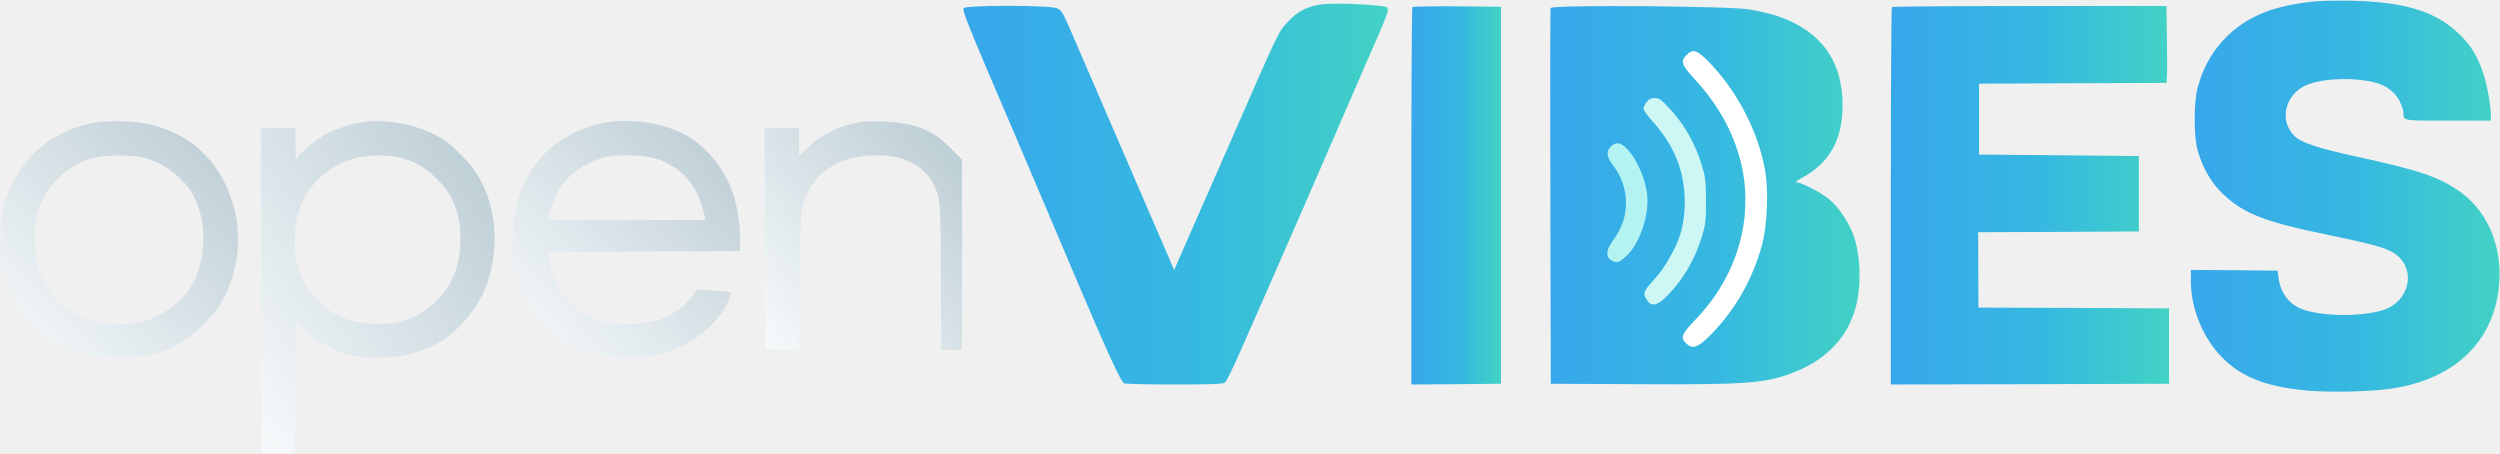
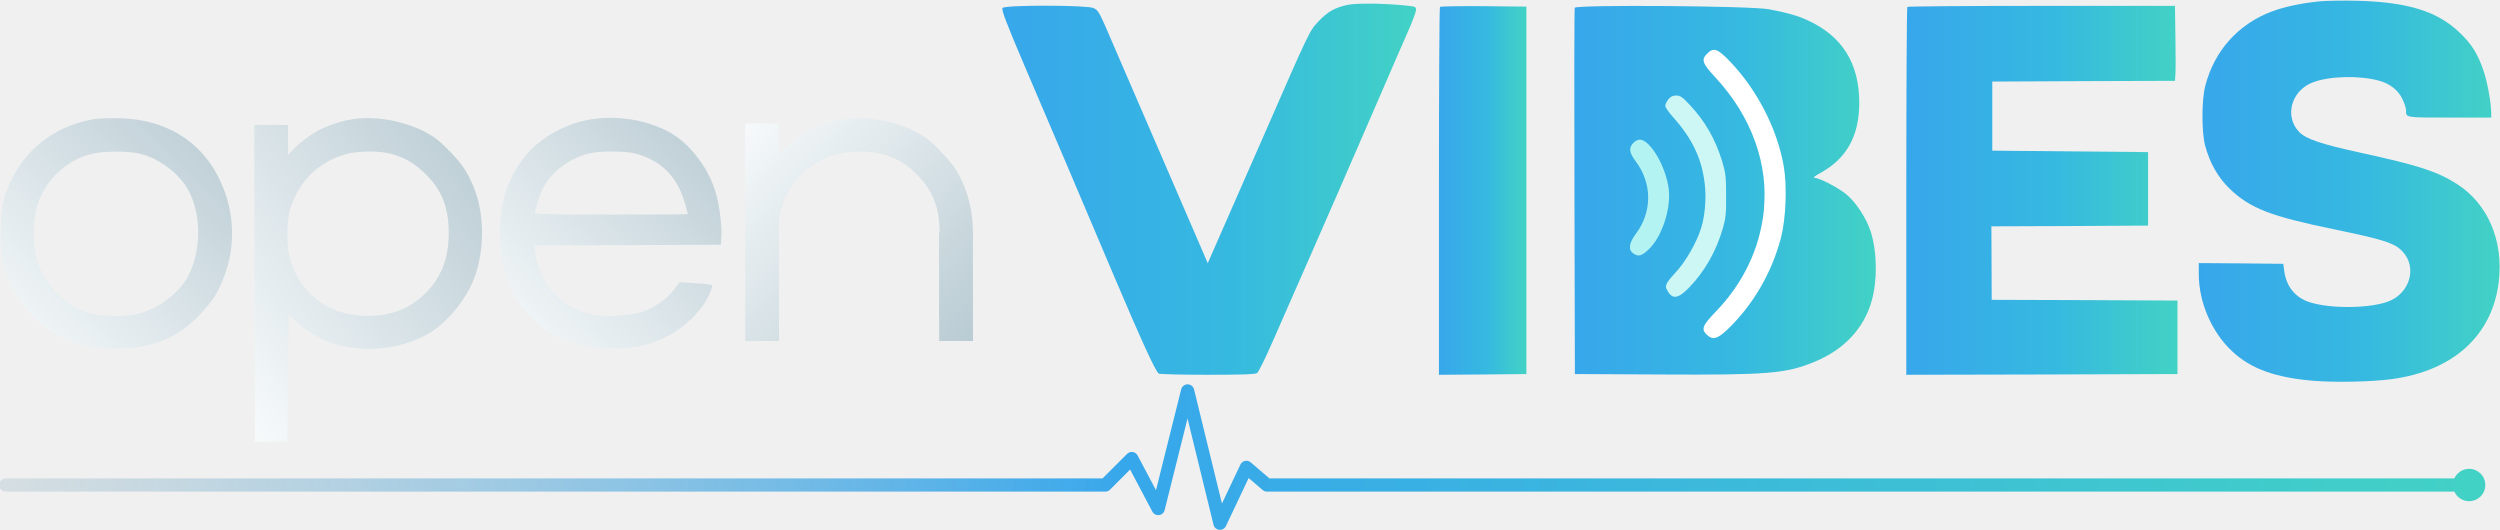
- <svg xmlns="http://www.w3.org/2000/svg" viewBox="0 0 1658 301" role="img" aria-labelledby="title">
+ <svg xmlns="http://www.w3.org/2000/svg" viewBox="0 0 1701 360" role="img" aria-labelledby="title">
  <defs>
    <linearGradient id="word" x1="0" y1="0" x2="1" y2="1">
      <stop offset="0" stop-color="#f7fafb" />
      <stop offset="1" stop-color="#b9cbd3" />
    </linearGradient>
    <linearGradient id="brand" x1="0" y1="0" x2="1" y2="0">
      <stop offset="0" stop-color="#37a7eb" />
      <stop offset="0.55" stop-color="#36b9e0" />
      <stop offset="1" stop-color="#42d2c5" />
    </linearGradient>
+     <linearGradient id="wordn" gradientUnits="userSpaceOnUse" x1="507" y1="80" x2="662.00" y2="232">
+       <stop offset="0" stop-color="#f7fafb" />
+       <stop offset="1" stop-color="#b9cbd3" />
+     </linearGradient>
+     <clipPath id="nclip">
+       <rect x="0" y="0" width="2000" height="158.5" />
+       <rect x="507" y="84" width="23" height="148" />
+       <rect x="639.00" y="158" width="23" height="74" />
+     </clipPath>
  </defs>
-   <g transform="translate(0 301) scale(.1 -.1)" fill="url(#word)">
-     <path d="M645 2200c-249-40-451-184-560-400-65-130-80-197-80-370 0-177 12-236 74-365 76-160 184-270 336-346 121-59 216-81 365-82 239-1 412 65 561 213 47 47 102 112 121 145 149 257 156 555 21 816-127 245-359 384-658 394-66 2-147 0-180-5zm304-235c134-32 272-136 334-252 89-167 87-412-4-583-64-121-213-229-357-259-68-14-206-14-274 0-194 40-350 193-403 394-20 77-20 243 0 319 49 188 198 336 383 380 77 19 242 19 321 1z" />
-     <path d="M2405 2200c-70-10-168-41-236-76-51-25-148-100-186-143l-22-26-1 103v102h-115-115l2-1077 3-1078h110 110l5 433 5 433 35-37c55-58 173-130 259-159 207-69 458-45 651 62 128 71 262 233 318 384 71 194 69 438-7 621-45 106-82 160-176 254-63 63-100 90-166 123-144 71-327 102-474 81zm249-235c98-26 166-65 242-140 112-111 158-229 157-405-1-171-51-299-160-407-112-111-251-160-431-151-240 13-419 153-488 383-25 82-25 258 0 340 57 190 189 322 380 376 77 22 222 24 300 4z" />
-     <path d="M4028 2199c-179-26-366-132-464-263-106-140-152-276-161-466-22-495 286-834 757-833 152 1 252 22 370 80 121 59 238 170 290 276 19 40 29 71 24 76-5 5-56 11-114 14l-105 7-41-53c-47-61-123-114-209-147-82-31-272-40-363-16-197 50-328 191-366 393l-14 73 637 2 636 3 3 55c5 88-16 238-47 327-54 158-173 308-302 381-150 84-347 118-531 91zm295-234c174-45 287-159 336-335 12-41 21-76 21-77 0-2-234-3-520-3-424 0-520 2-520 13 0 25 32 122 55 167 54 108 174 199 306 234 72 20 249 20 322 1z" />
-     <path d="M5705 2200c-138-22-260-82-352-173l-53-51v92 92h-115-115l2-732 3-733 112-3 111-3 5 453c3 300 8 468 16 497 58 216 237 341 487 341 106 0 175-15 247-53 94-49 155-136 176-252 7-37 11-230 11-522v-463h70 70v1261l-77 78c-85 86-157 126-273 155-82 20-247 28-325 16z" />
+   <g transform="translate(0 0)">
+     <g transform="translate(0 301) scale(.1 -.1)" fill="url(#word)">
+       <path d="M645 2200c-249-40-451-184-560-400-65-130-80-197-80-370 0-177 12-236 74-365 76-160 184-270 336-346 121-59 216-81 365-82 239-1 412 65 561 213 47 47 102 112 121 145 149 257 156 555 21 816-127 245-359 384-658 394-66 2-147 0-180-5zm304-235c134-32 272-136 334-252 89-167 87-412-4-583-64-121-213-229-357-259-68-14-206-14-274 0-194 40-350 193-403 394-20 77-20 243 0 319 49 188 198 336 383 380 77 19 242 19 321 1z" />
+       <path d="M2405 2200c-70-10-168-41-236-76-51-25-148-100-186-143l-22-26-1 103v102h-115-115l2-1077 3-1078h110 110l5 433 5 433 35-37c55-58 173-130 259-159 207-69 458-45 651 62 128 71 262 233 318 384 71 194 69 438-7 621-45 106-82 160-176 254-63 63-100 90-166 123-144 71-327 102-474 81zm249-235c98-26 166-65 242-140 112-111 158-229 157-405-1-171-51-299-160-407-112-111-251-160-431-151-240 13-419 153-488 383-25 82-25 258 0 340 57 190 189 322 380 376 77 22 222 24 300 4z" />
+       <path d="M4028 2199c-179-26-366-132-464-263-106-140-152-276-161-466-22-495 286-834 757-833 152 1 252 22 370 80 121 59 238 170 290 276 19 40 29 71 24 76-5 5-56 11-114 14l-105 7-41-53c-47-61-123-114-209-147-82-31-272-40-363-16-197 50-328 191-366 393l-14 73 637 2 636 3 3 55c5 88-16 238-47 327-54 158-173 308-302 381-150 84-347 118-531 91zm295-234c174-45 287-159 336-335 12-41 21-76 21-77 0-2-234-3-520-3-424 0-520 2-520 13 0 25 32 122 55 167 54 108 174 199 306 234 72 20 249 20 322 1z" />
+     </g>
+     <mask id="nmask" maskUnits="userSpaceOnUse" x="0" y="0" width="2000" height="400">
+       <g clip-path="url(#nclip)" fill="#fff">
+         <g transform="translate(507 0) scale(1.0 1) translate(-173 0)">
+           <g transform="translate(0 301) scale(.1 -.1)">
+             <path d="M2405 2200c-70-10-168-41-236-76-51-25-148-100-186-143l-22-26-1 103v102h-115-115l2-1077 3-1078h110 110l5 433 5 433 35-37c55-58 173-130 259-159 207-69 458-45 651 62 128 71 262 233 318 384 71 194 69 438-7 621-45 106-82 160-176 254-63 63-100 90-166 123-144 71-327 102-474 81zm249-235c98-26 166-65 242-140 112-111 158-229 157-405-1-171-51-299-160-407-112-111-251-160-431-151-240 13-419 153-488 383-25 82-25 258 0 340 57 190 189 322 380 376 77 22 222 24 300 4z" />
+           </g>
+         </g>
+         <rect x="507" y="84" width="23" height="148" />
+         <rect x="639.00" y="158" width="23" height="74" />
+       </g>
+     </mask>
+     <rect x="507" y="70" width="156.00" height="163" fill="url(#wordn)" mask="url(#nmask)" />
  </g>
-   <svg x="638" width="1020" height="301" viewBox="0 0 1020 301">
+   <svg x="681.05" y="0" width="1020" height="301" viewBox="0 0 1020 301">
    <g transform="translate(0 301) scale(.1 -.1)" fill="url(#brand)">
      <path d="M8963 3000c-116-12-237-38-313-67-231-86-394-267-456-508-25-96-25-314-1-405 32-120 89-219 169-296 139-132 276-185 703-273 348-72 418-95 472-153 102-109 48-287-102-341-134-47-395-48-535-2-93 31-153 105-168 207l-7 53-288 3-287 2v-77c1-193 89-396 230-526 127-117 290-176 551-198 149-12 390-7 529 11 421 56 686 296 731 661 34 281-75 535-286 668-133 85-261 126-655 212-266 58-371 93-417 141-103 107-53 283 94 338 115 43 319 48 453 10 70-19 129-66 155-123 14-28 25-62 25-74 0-55-11-53 296-53h284v23c0 73-25 213-51 291-39 118-84 189-167 267-152 144-355 206-702 214-96 2-212 0-257-5z" />
      <path d="M2354 2976c-86-20-131-46-192-110-64-67-61-63-375-781-135-308-276-629-313-713l-67-153-27 63c-395 914-519 1201-600 1388-117 273-114 266-150 285-42 21-601 22-619 1-9-11 21-92 147-388 156-363 384-900 612-1438 189-445 282-648 304-662 6-4 155-8 332-8 240 0 324 3 337 12 10 7 56 101 103 208 122 276 218 496 279 635 60 135 258 590 455 1045 72 168 157 361 187 430 31 69 56 136 57 150 1 24-3 25-64 32-156 16-345 18-406 4z" />
      <path d="M2987 2963c-4-3-7-568-7-1255V460l298 2 297 3v2500l-291 3c-160 1-293-1-297-5z" />
      <path d="M3904 2957c-3-8-4-572-2-1253l3-1239 585-3c725-4 848 6 1040 84 203 82 340 226 394 415 40 139 38 334-6 473-29 91-103 204-170 257-58 46-180 109-213 109-12 0 3 13 40 33 178 97 265 252 265 477 0 270-117 456-354 563-65 30-141 52-261 74-119 23-1312 32-1321 10zm1054-374c135-142 254-342 316-526 56-169 74-387 46-560-41-256-191-544-375-715-70-66-102-77-137-45-35 32-23 61 65 152 100 104 152 179 218 314 78 161 100 253 106 437 4 132 2 171-16 258-46 222-147 410-317 592-80 86-90 114-54 150 39 39 69 27 148-57z" />
      <path d="M6167 2963c-4-3-7-568-7-1255V460l923 2 922 3v500l-632 3-632 2-1 250-1 250 533 2 533 3v500l-530 5-530 5v470l621 3 622 2 3 44c2 24 2 138 0 255l-3 211h-907c-499 0-911-3-914-7z" />
    </g>
  </svg>
-   <svg x="1055" y="20" width="130" height="230" viewBox="0 0 130 230">
+   <svg x="1098.05" y="20" width="130" height="230" viewBox="0 0 130 230">
    <g transform="translate(0 230) scale(.1 -.1)">
      <path fill="#fff" d="M635 2135c-42-41-33-66 56-162 247-266 364-592 329-913-28-253-140-487-325-679-93-96-102-121-62-159 39-37 71-29 139 35 174 166 301 384 364 621 35 132 44 354 20 492-44 252-181 519-365 711-85 89-113 98-156 54z" />
      <path fill="#cdf7f5" d="M371 1824c-12-15-21-35-21-44 0-10 24-45 54-78 131-147 196-284 215-457 11-96 1-217-26-300-30-95-103-223-167-292-71-78-81-96-64-126 35-66 73-62 149 15 108 112 185 247 231 405 19 66 23 101 22 223 0 128-4 156-27 233-46 150-117 274-221 384-49 53-64 63-91 63-24 0-39-7-54-26z" />
      <path fill="#b3f4f2" d="M132 1527c-32-34-27-66 17-125 113-149 113-345 0-494-46-62-52-108-17-132 35-24 55-19 103 25 89 82 154 272 139 408-17 154-126 341-198 341-12 0-32-10-44-23z" />
    </g>
  </svg>
+   <defs>
+     <linearGradient id="pulse" gradientUnits="userSpaceOnUse" x1="0" y1="0" x2="1700" y2="0">
+       <stop offset="0" stop-color="#b9cbd3" stop-opacity=".5" />
+       <stop offset=".45" stop-color="#37a7eb" />
+       <stop offset="1" stop-color="#42d2c5" />
+     </linearGradient>
+   </defs>
+   <path d="M4 330H752.05L770.05 312L788.05 346L808.05 266L830.05 356L848.05 318L862.05 330H1680" fill="none" stroke="url(#pulse)" stroke-width="9" stroke-linecap="round" stroke-linejoin="round" stroke-dasharray="2400" stroke-dashoffset="0">
+     <animate attributeName="stroke-dashoffset" values="2400;0;0" keyTimes="0;.45;1" dur="4s" repeatCount="indefinite" />
+   </path>
+   <circle cx="1680" cy="330" r="11" fill="#42d2c5">
+     <animate attributeName="r" values="9;15;9" dur="1s" repeatCount="indefinite" />
+   </circle>
</svg>
